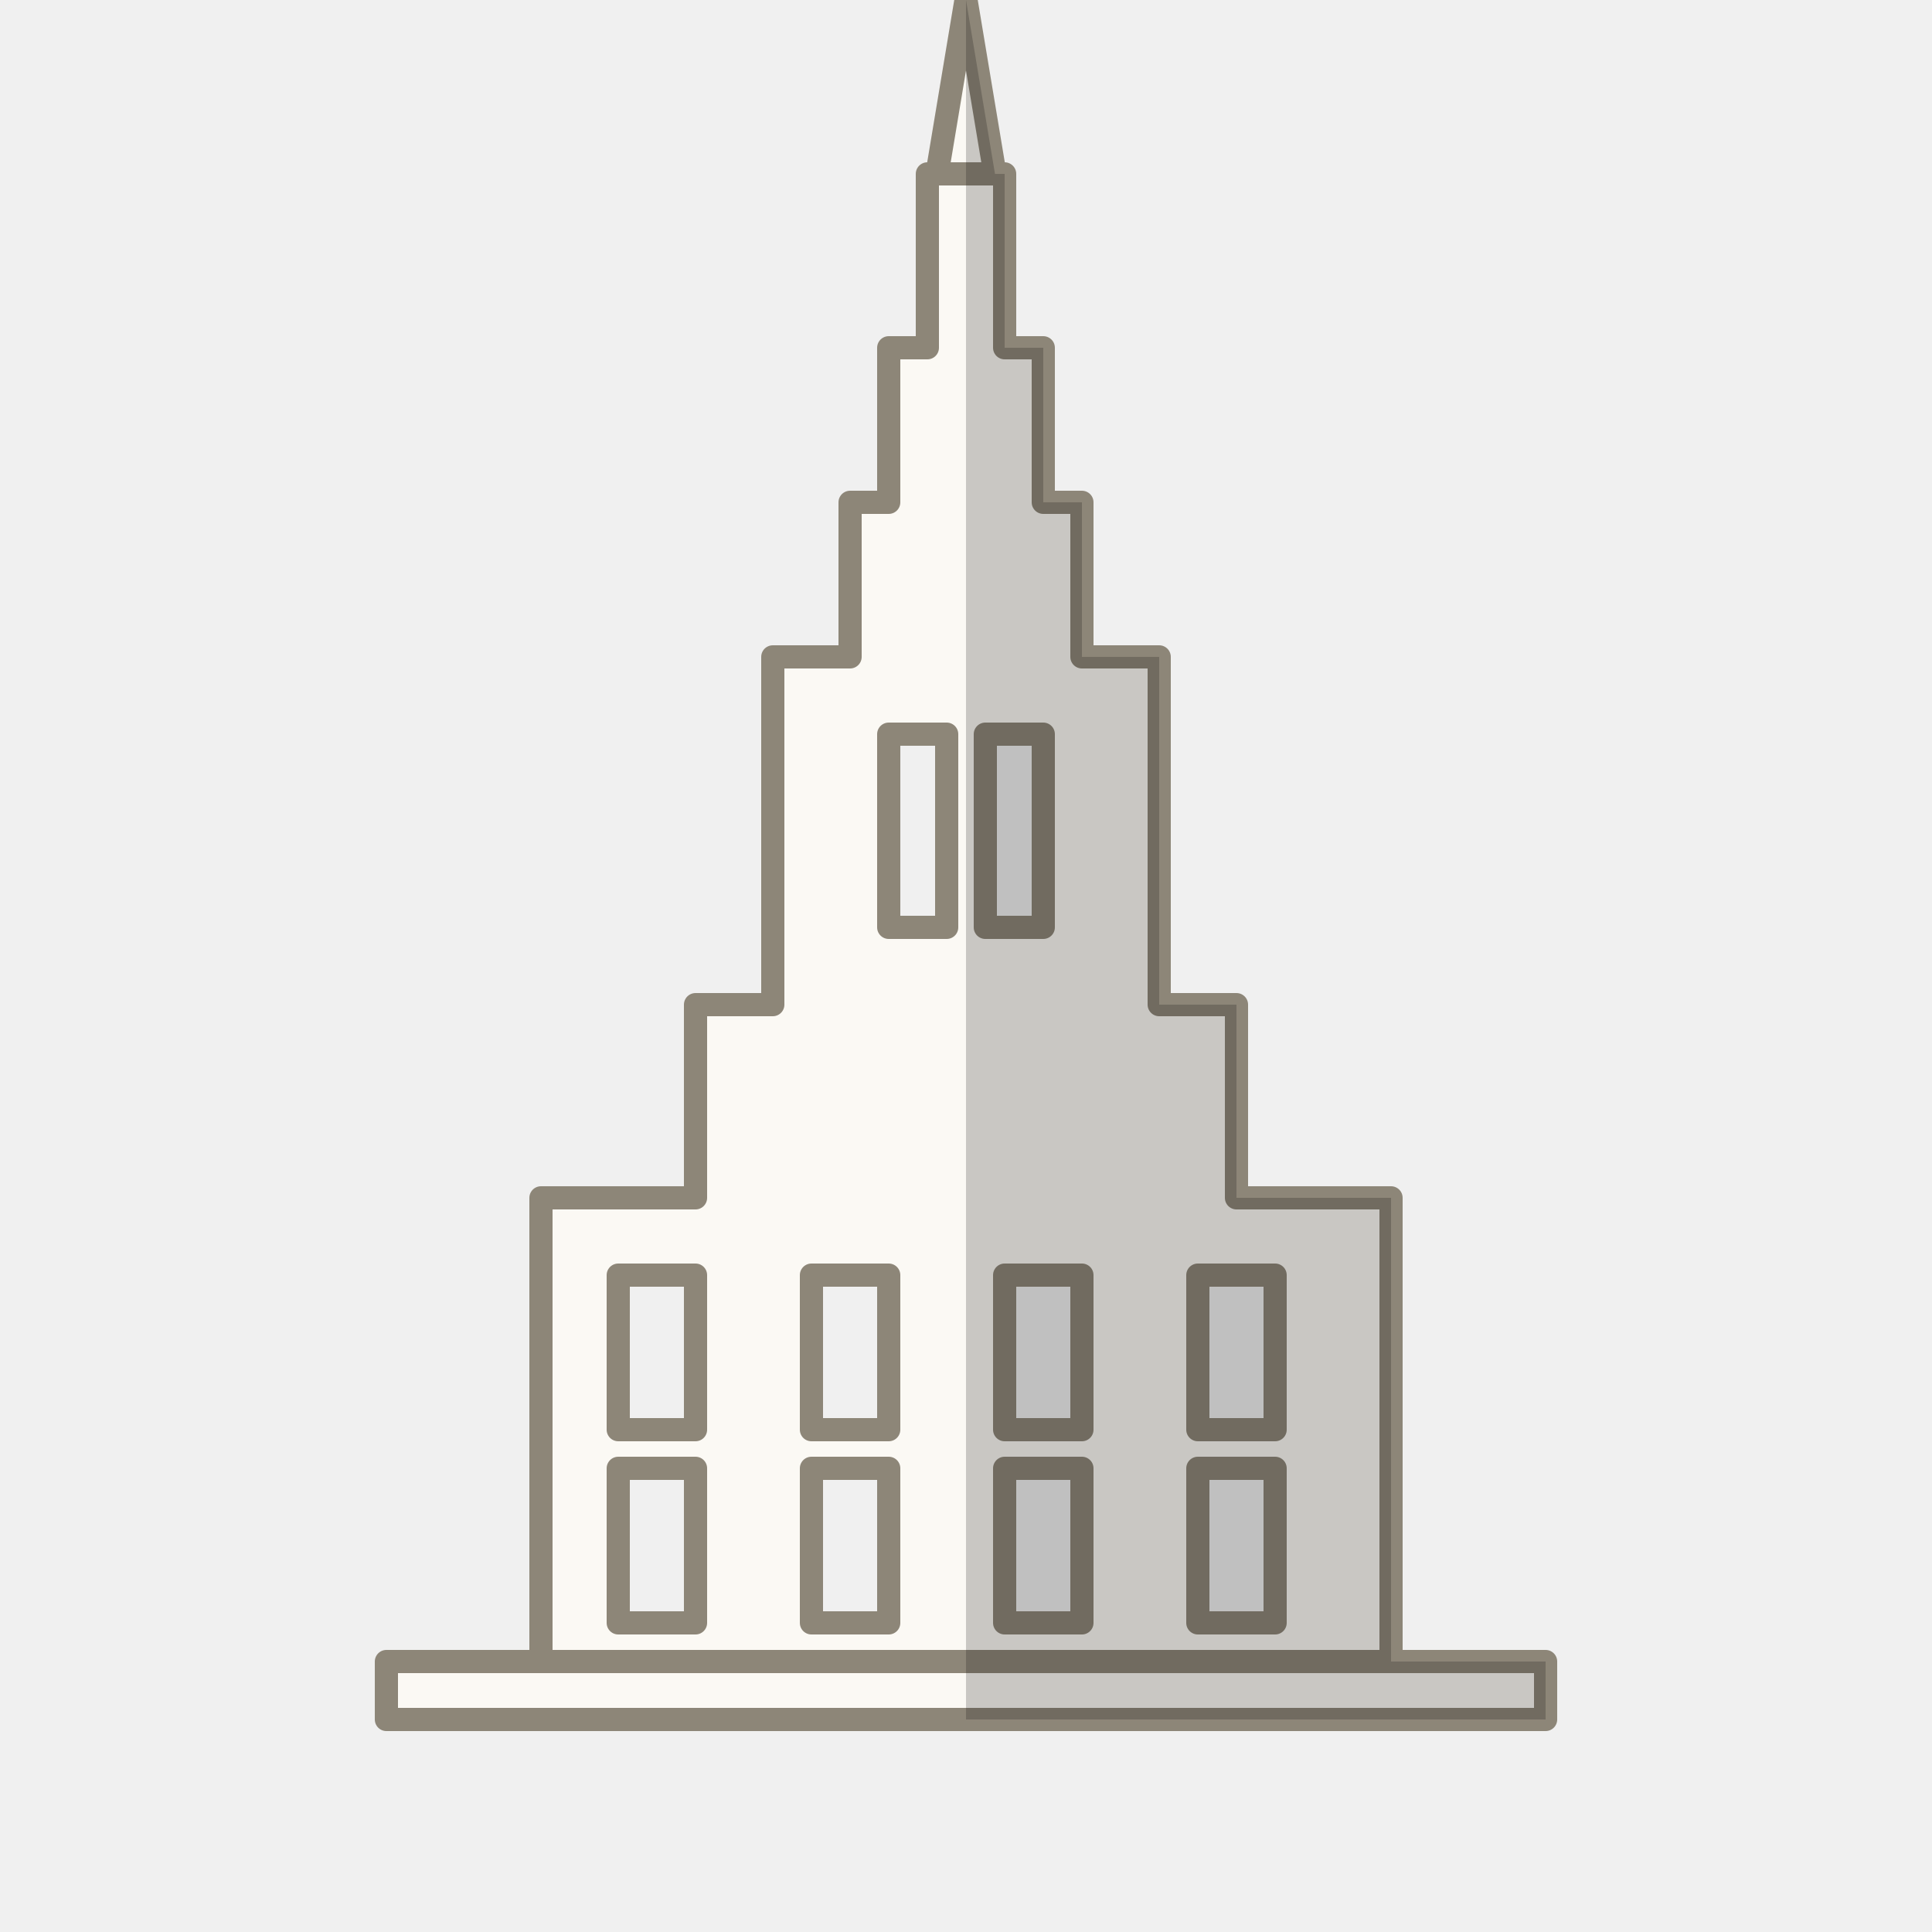
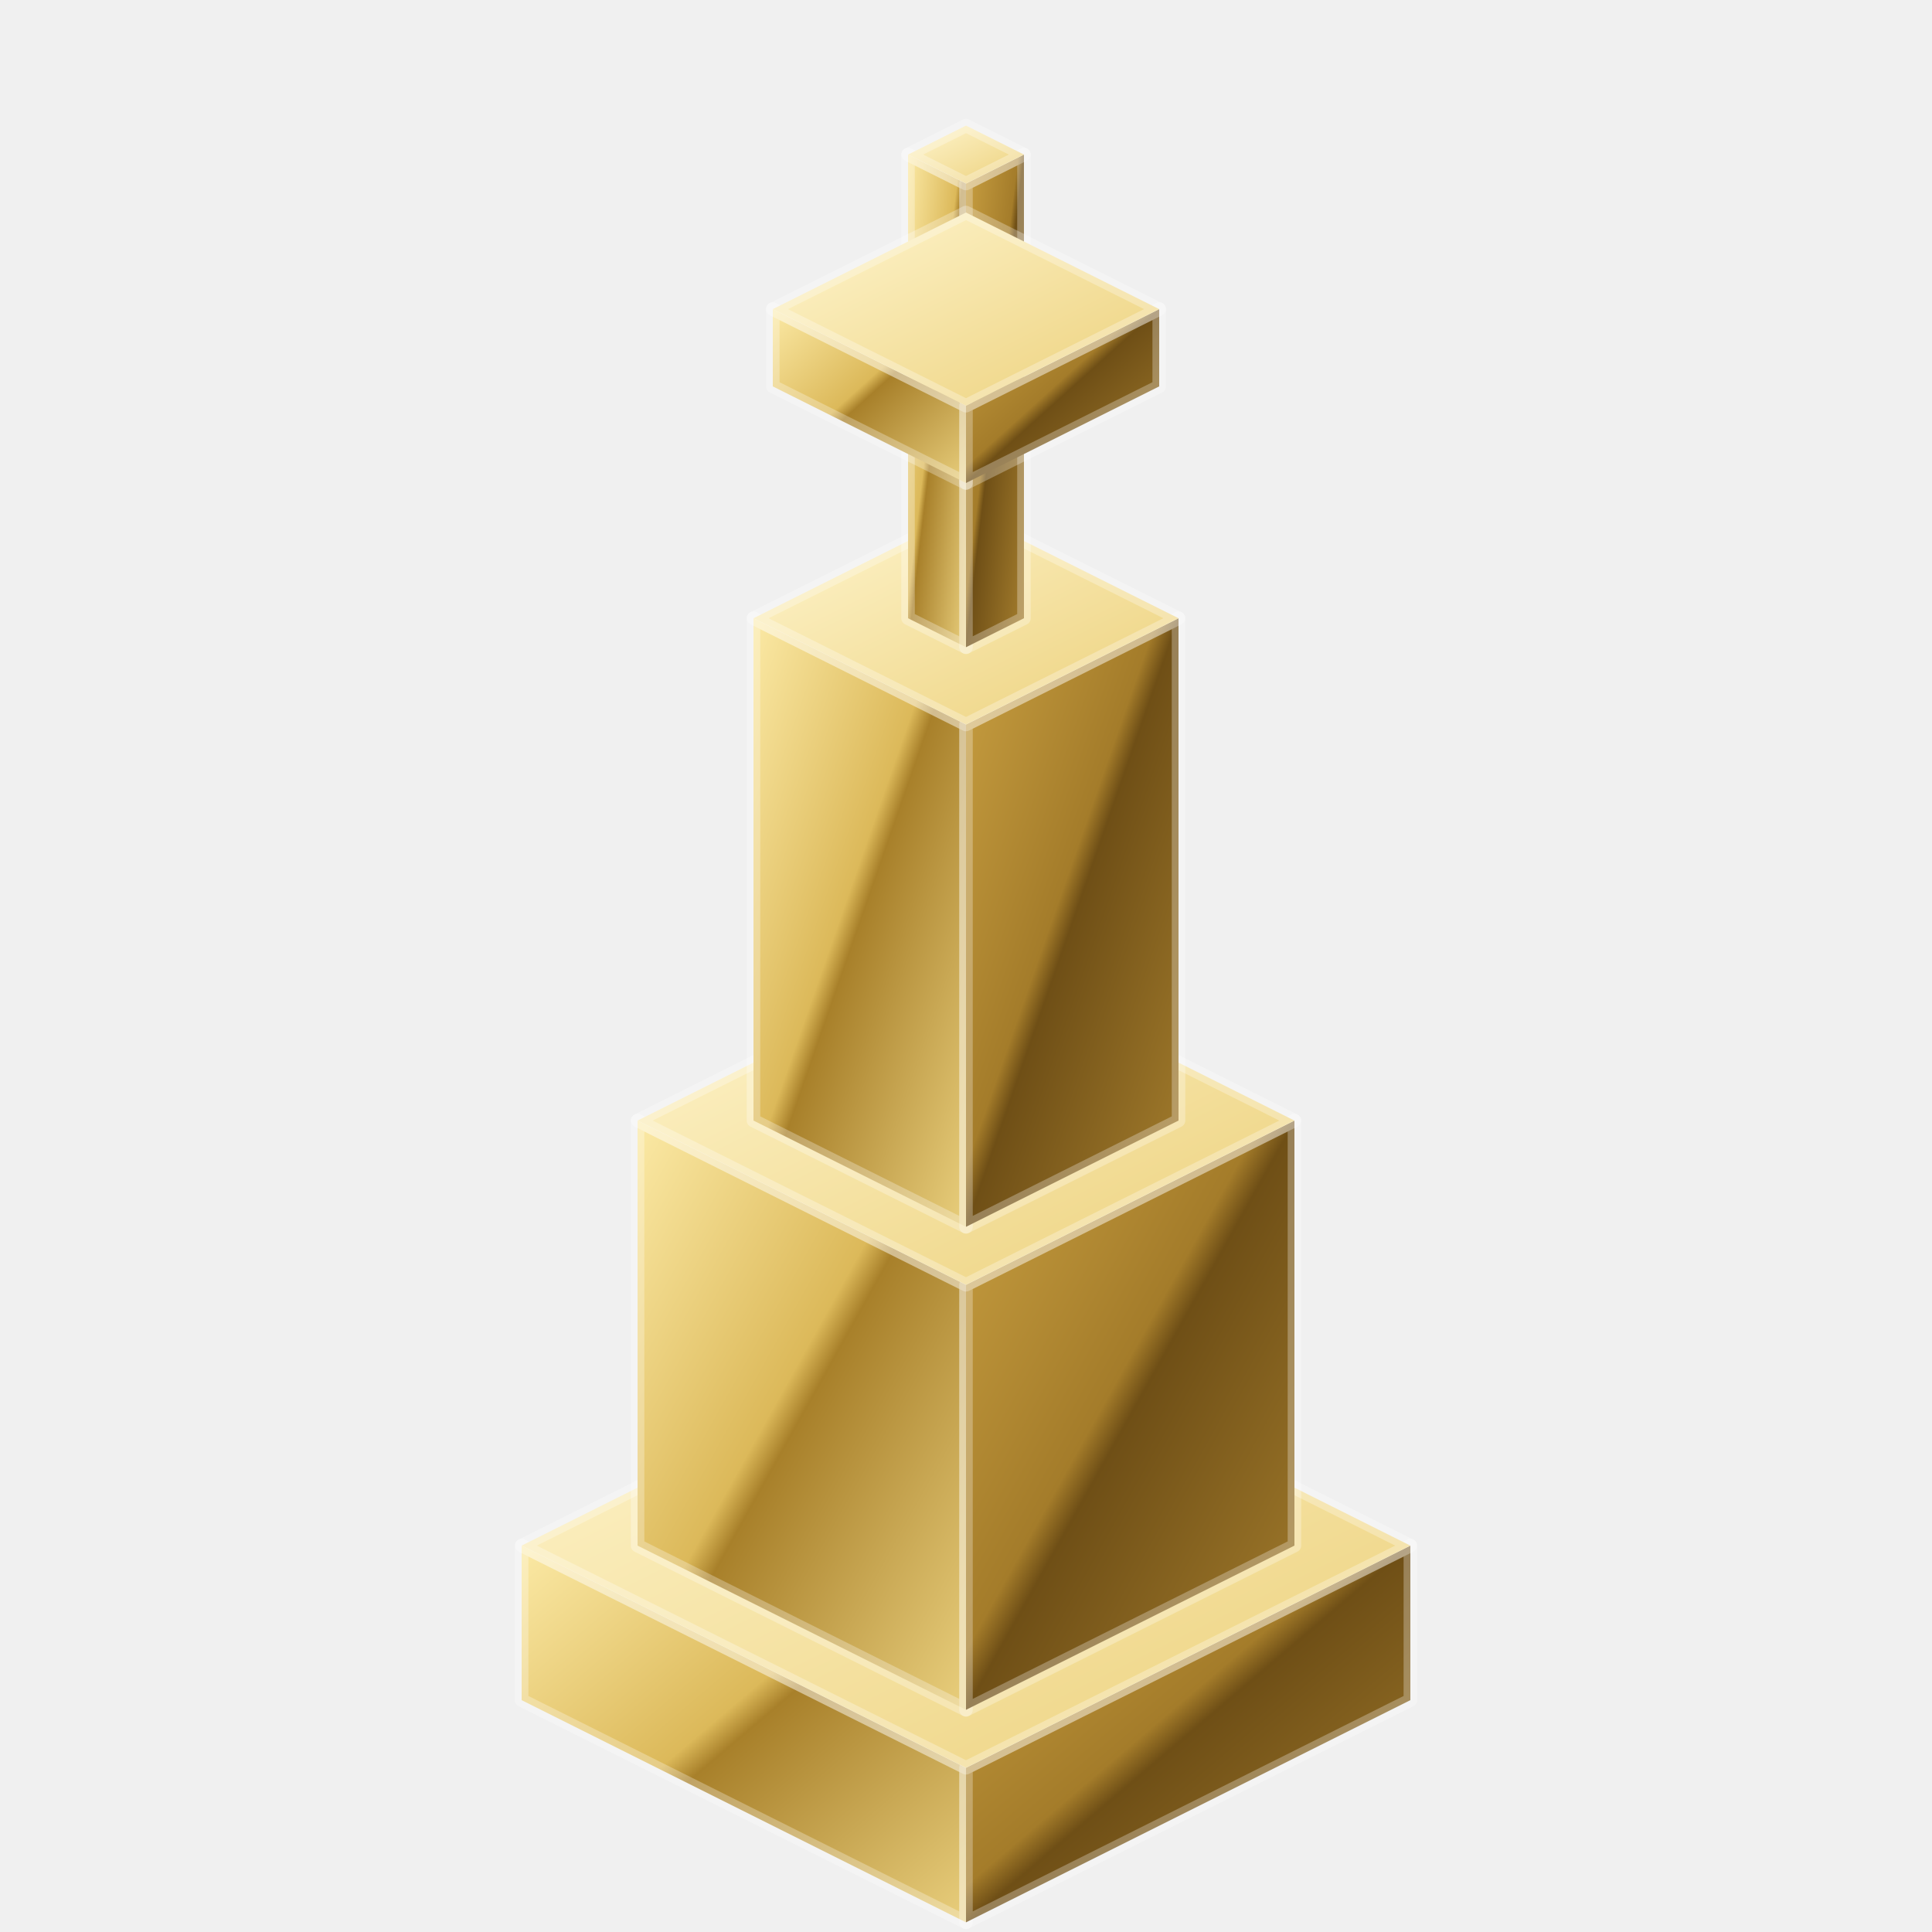
- <svg xmlns="http://www.w3.org/2000/svg" viewBox="0 0 100 100" fill-rule="evenodd">
-   <clipPath id="c">
-     <path d="M28 88V62H36V52H40V34H44V26H46V18H48V9H52V18H54V26H56V34H60V52H64V62H72V88zM32 66h4v8h-4zM32 76h4v8h-4zM42 66h4v8h-4zM42 76h4v8h-4zM52 66h4v8h-4zM52 76h4v8h-4zM62 66h4v8h-4zM62 76h4v8h-4zM46 38h3v10h-3zM51 38h3v10h-3z" />
-     <path d="M48.5 9L50 0l1.5 9z" />
-     <path d="M20 86h60v3H20z" />
-   </clipPath>
-   <g fill="#fbf9f4" stroke="#8d8678" stroke-width="1.2" stroke-linejoin="round">
-     <path d="M28 88V62H36V52H40V34H44V26H46V18H48V9H52V18H54V26H56V34H60V52H64V62H72V88zM32 66h4v8h-4zM32 76h4v8h-4zM42 66h4v8h-4zM42 76h4v8h-4zM52 66h4v8h-4zM52 76h4v8h-4zM62 66h4v8h-4zM62 76h4v8h-4zM46 38h3v10h-3zM51 38h3v10h-3z" />
-     <path d="M48.5 9L50 0l1.5 9z" />
-     <path d="M20 86h60v3H20z" />
+ <svg xmlns="http://www.w3.org/2000/svg" viewBox="0 0 100 100">
+   <defs>
+     <linearGradient id="gt" x1="0" y1="0" x2="1" y2="1">
+       <stop offset="0" stop-color="#fff6d0" />
+       <stop offset="1" stop-color="#ecd07a" />
+     </linearGradient>
+     <linearGradient id="gl" x1="0" y1="0" x2="1" y2="1">
+       <stop offset="0" stop-color="#fbe9a5" />
+       <stop offset="0.45" stop-color="#dcb95a" />
+       <stop offset="0.5" stop-color="#a8802a" />
+       <stop offset="1" stop-color="#e9cf7d" />
+     </linearGradient>
+     <linearGradient id="gr" x1="0" y1="0" x2="1" y2="1">
+       <stop offset="0" stop-color="#c9a042" />
+       <stop offset="0.45" stop-color="#a47c2a" />
+       <stop offset="0.5" stop-color="#6f4f16" />
+       <stop offset="1" stop-color="#a67f2e" />
+     </linearGradient>
+     <radialGradient id="go" cx=".35" cy=".3" r=".8">
+       <stop offset="0" stop-color="#fffbe6" />
+       <stop offset="0.4" stop-color="#e0bd5c" />
+       <stop offset="1" stop-color="#7a5718" />
+     </radialGradient>
+   </defs>
+   <g stroke="#fff" stroke-opacity=".28" stroke-width=".7" stroke-linejoin="round">
+     <polygon points="27.00,80.00 50.00,91.50 50.00,99.50 27.00,88.00" fill="url(#gl)" />
+     <polygon points="50.00,91.50 73.00,80.00 73.00,88.00 50.00,99.50" fill="url(#gr)" />
+     <polygon points="27.00,80.00 50.00,68.50 73.00,80.00 50.00,91.50" fill="url(#gt)" />
+     <polygon points="33.00,58.00 50.00,66.50 50.00,88.50 33.00,80.00" fill="url(#gl)" />
+     <polygon points="50.00,66.50 67.00,58.00 67.00,80.00 50.00,88.50" fill="url(#gr)" />
+     <polygon points="33.00,58.00 50.00,49.50 67.00,58.00 50.00,66.50" fill="url(#gt)" />
+     <polygon points="39.00,32.00 50.00,37.50 50.00,63.50 39.00,58.00" fill="url(#gl)" />
+     <polygon points="50.00,37.50 61.00,32.00 61.00,58.00 50.00,63.50" fill="url(#gr)" />
+     <polygon points="39.00,32.00 50.00,26.50 61.00,32.00 50.00,37.50" fill="url(#gt)" />
+     <polygon points="47.00,8.00 50.00,9.50 50.00,33.50 47.00,32.00" fill="url(#gl)" />
+     <polygon points="50.00,9.50 53.00,8.00 53.00,32.00 50.00,33.50" fill="url(#gr)" />
+     <polygon points="47.00,8.00 50.00,6.50 53.00,8.00 50.00,9.50" fill="url(#gt)" />
+     <polygon points="40.00,16.00 50.00,21.00 50.00,25.00 40.00,20.00" fill="url(#gl)" />
+     <polygon points="50.00,21.00 60.00,16.00 60.00,20.00 50.00,25.00" fill="url(#gr)" />
+     <polygon points="40.00,16.00 50.00,11.00 60.00,16.00 50.00,21.00" fill="url(#gt)" />
  </g>
-   <rect x="50" y="0" width="50" height="100" fill="#000" fill-opacity=".2" clip-path="url(#c)" />
</svg>
